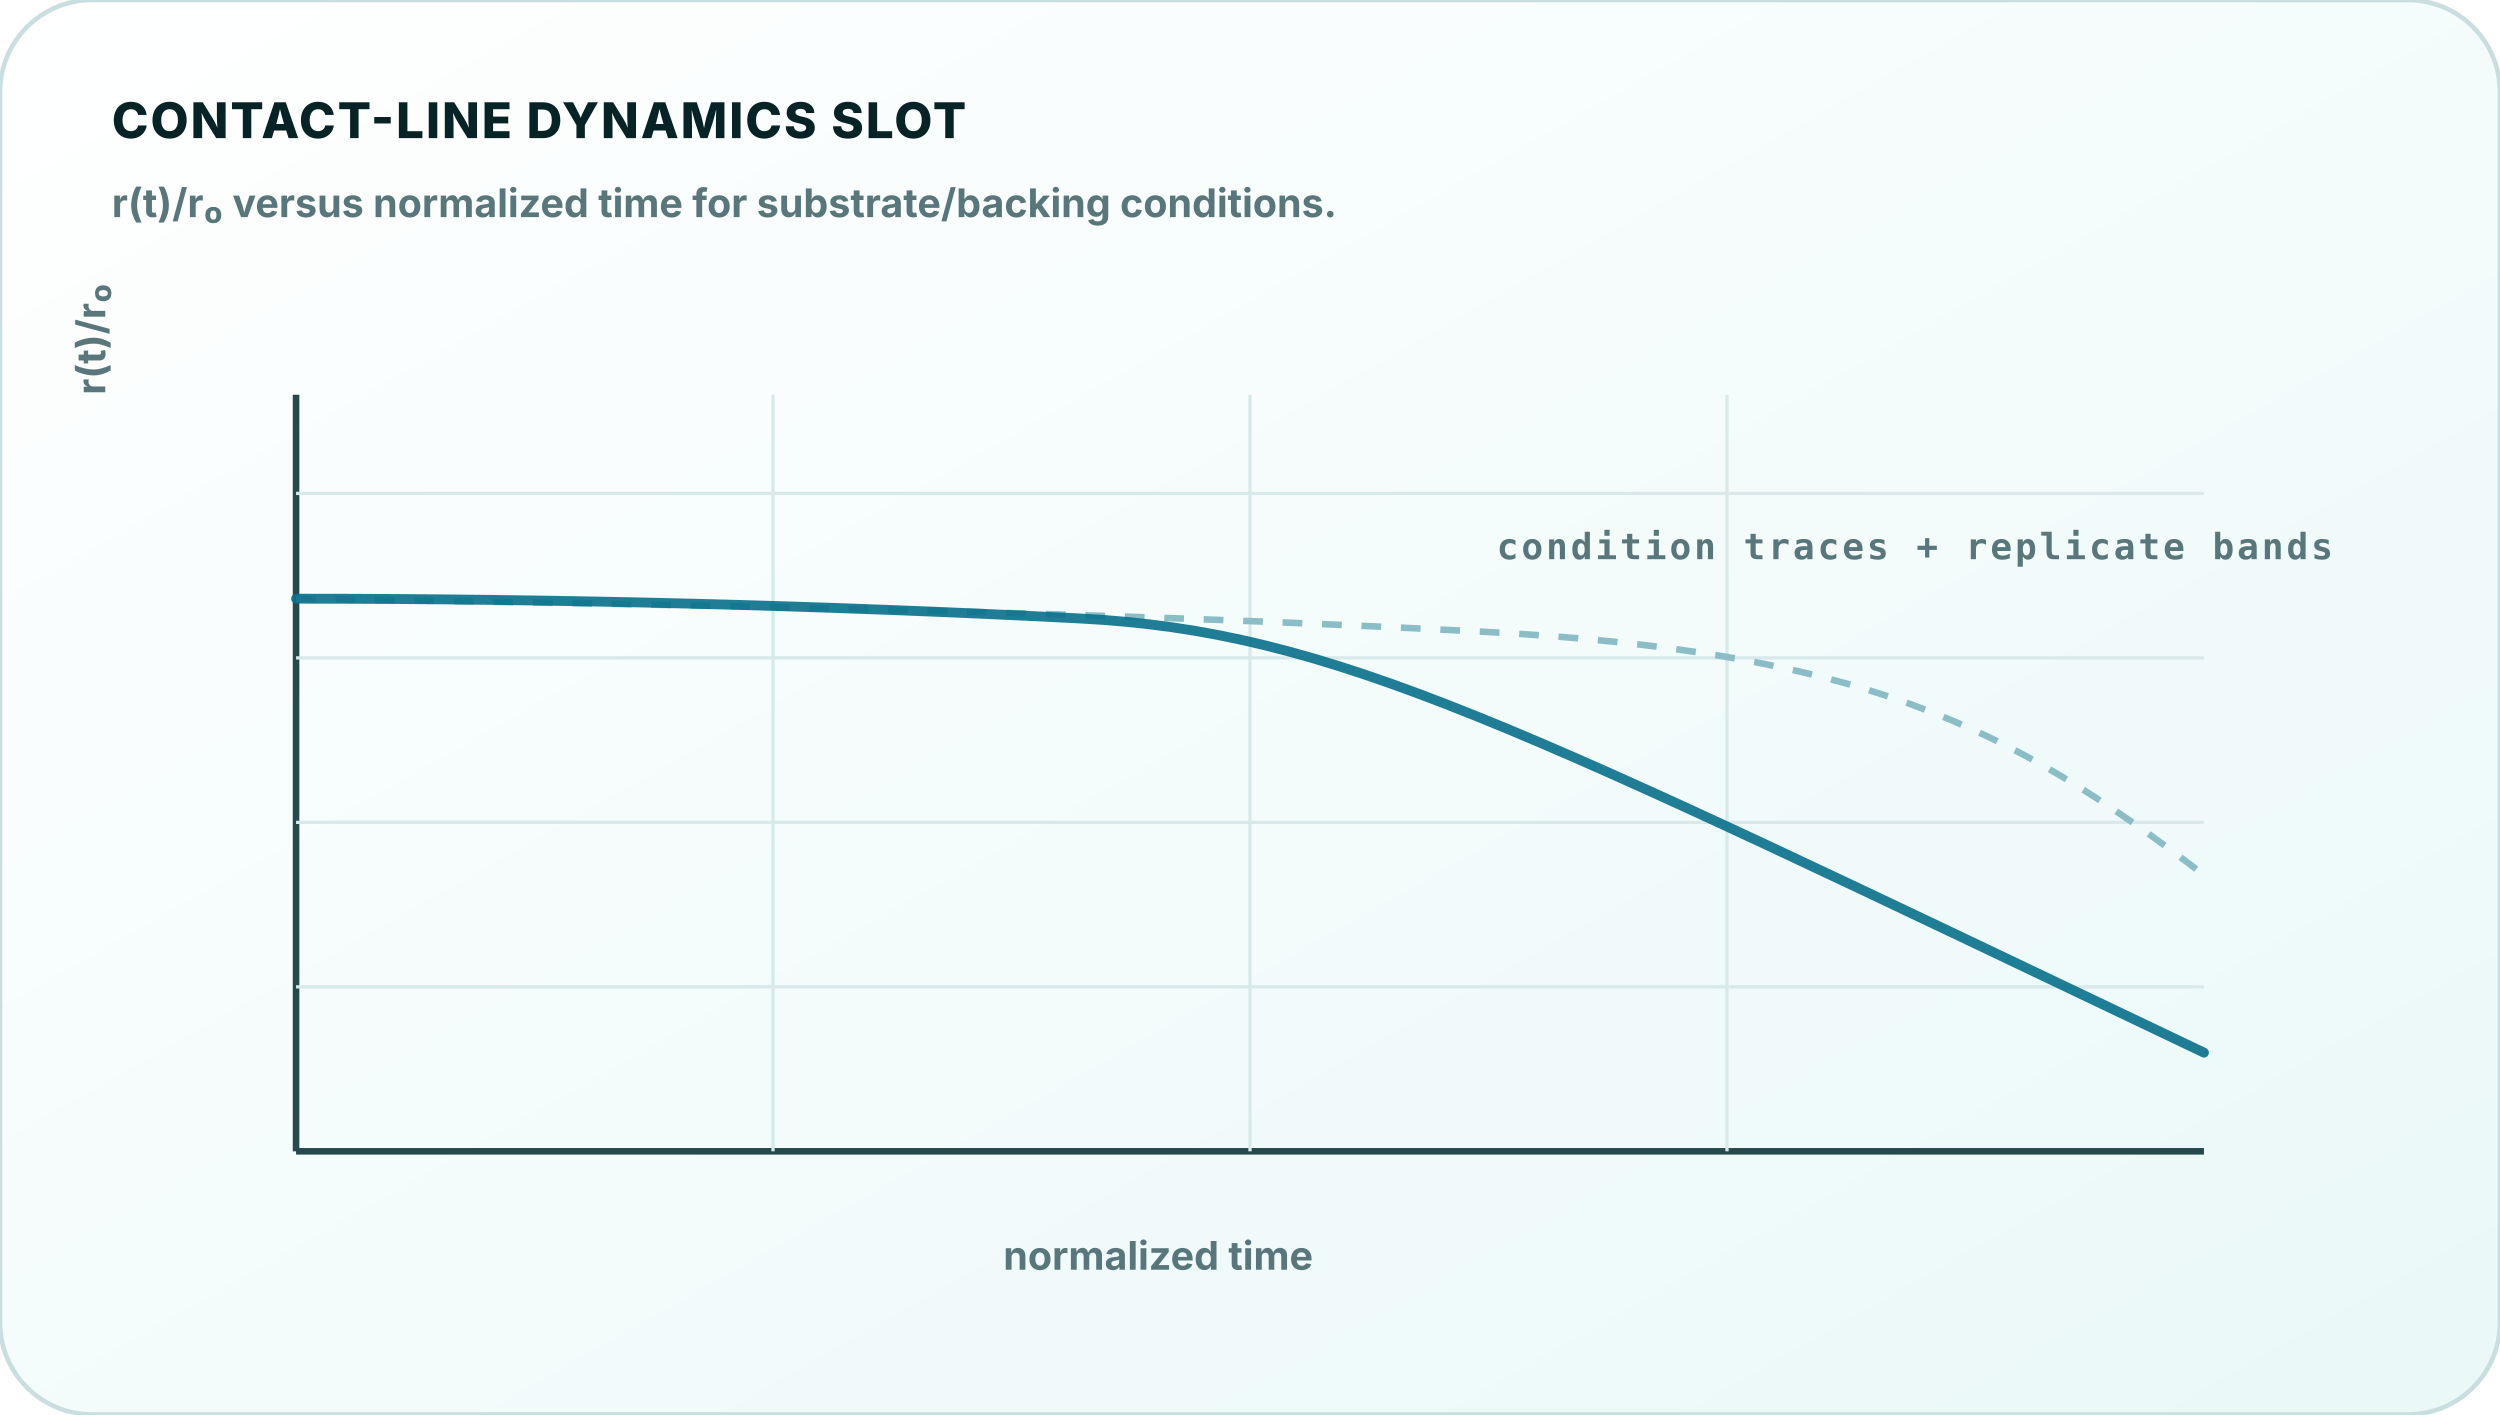
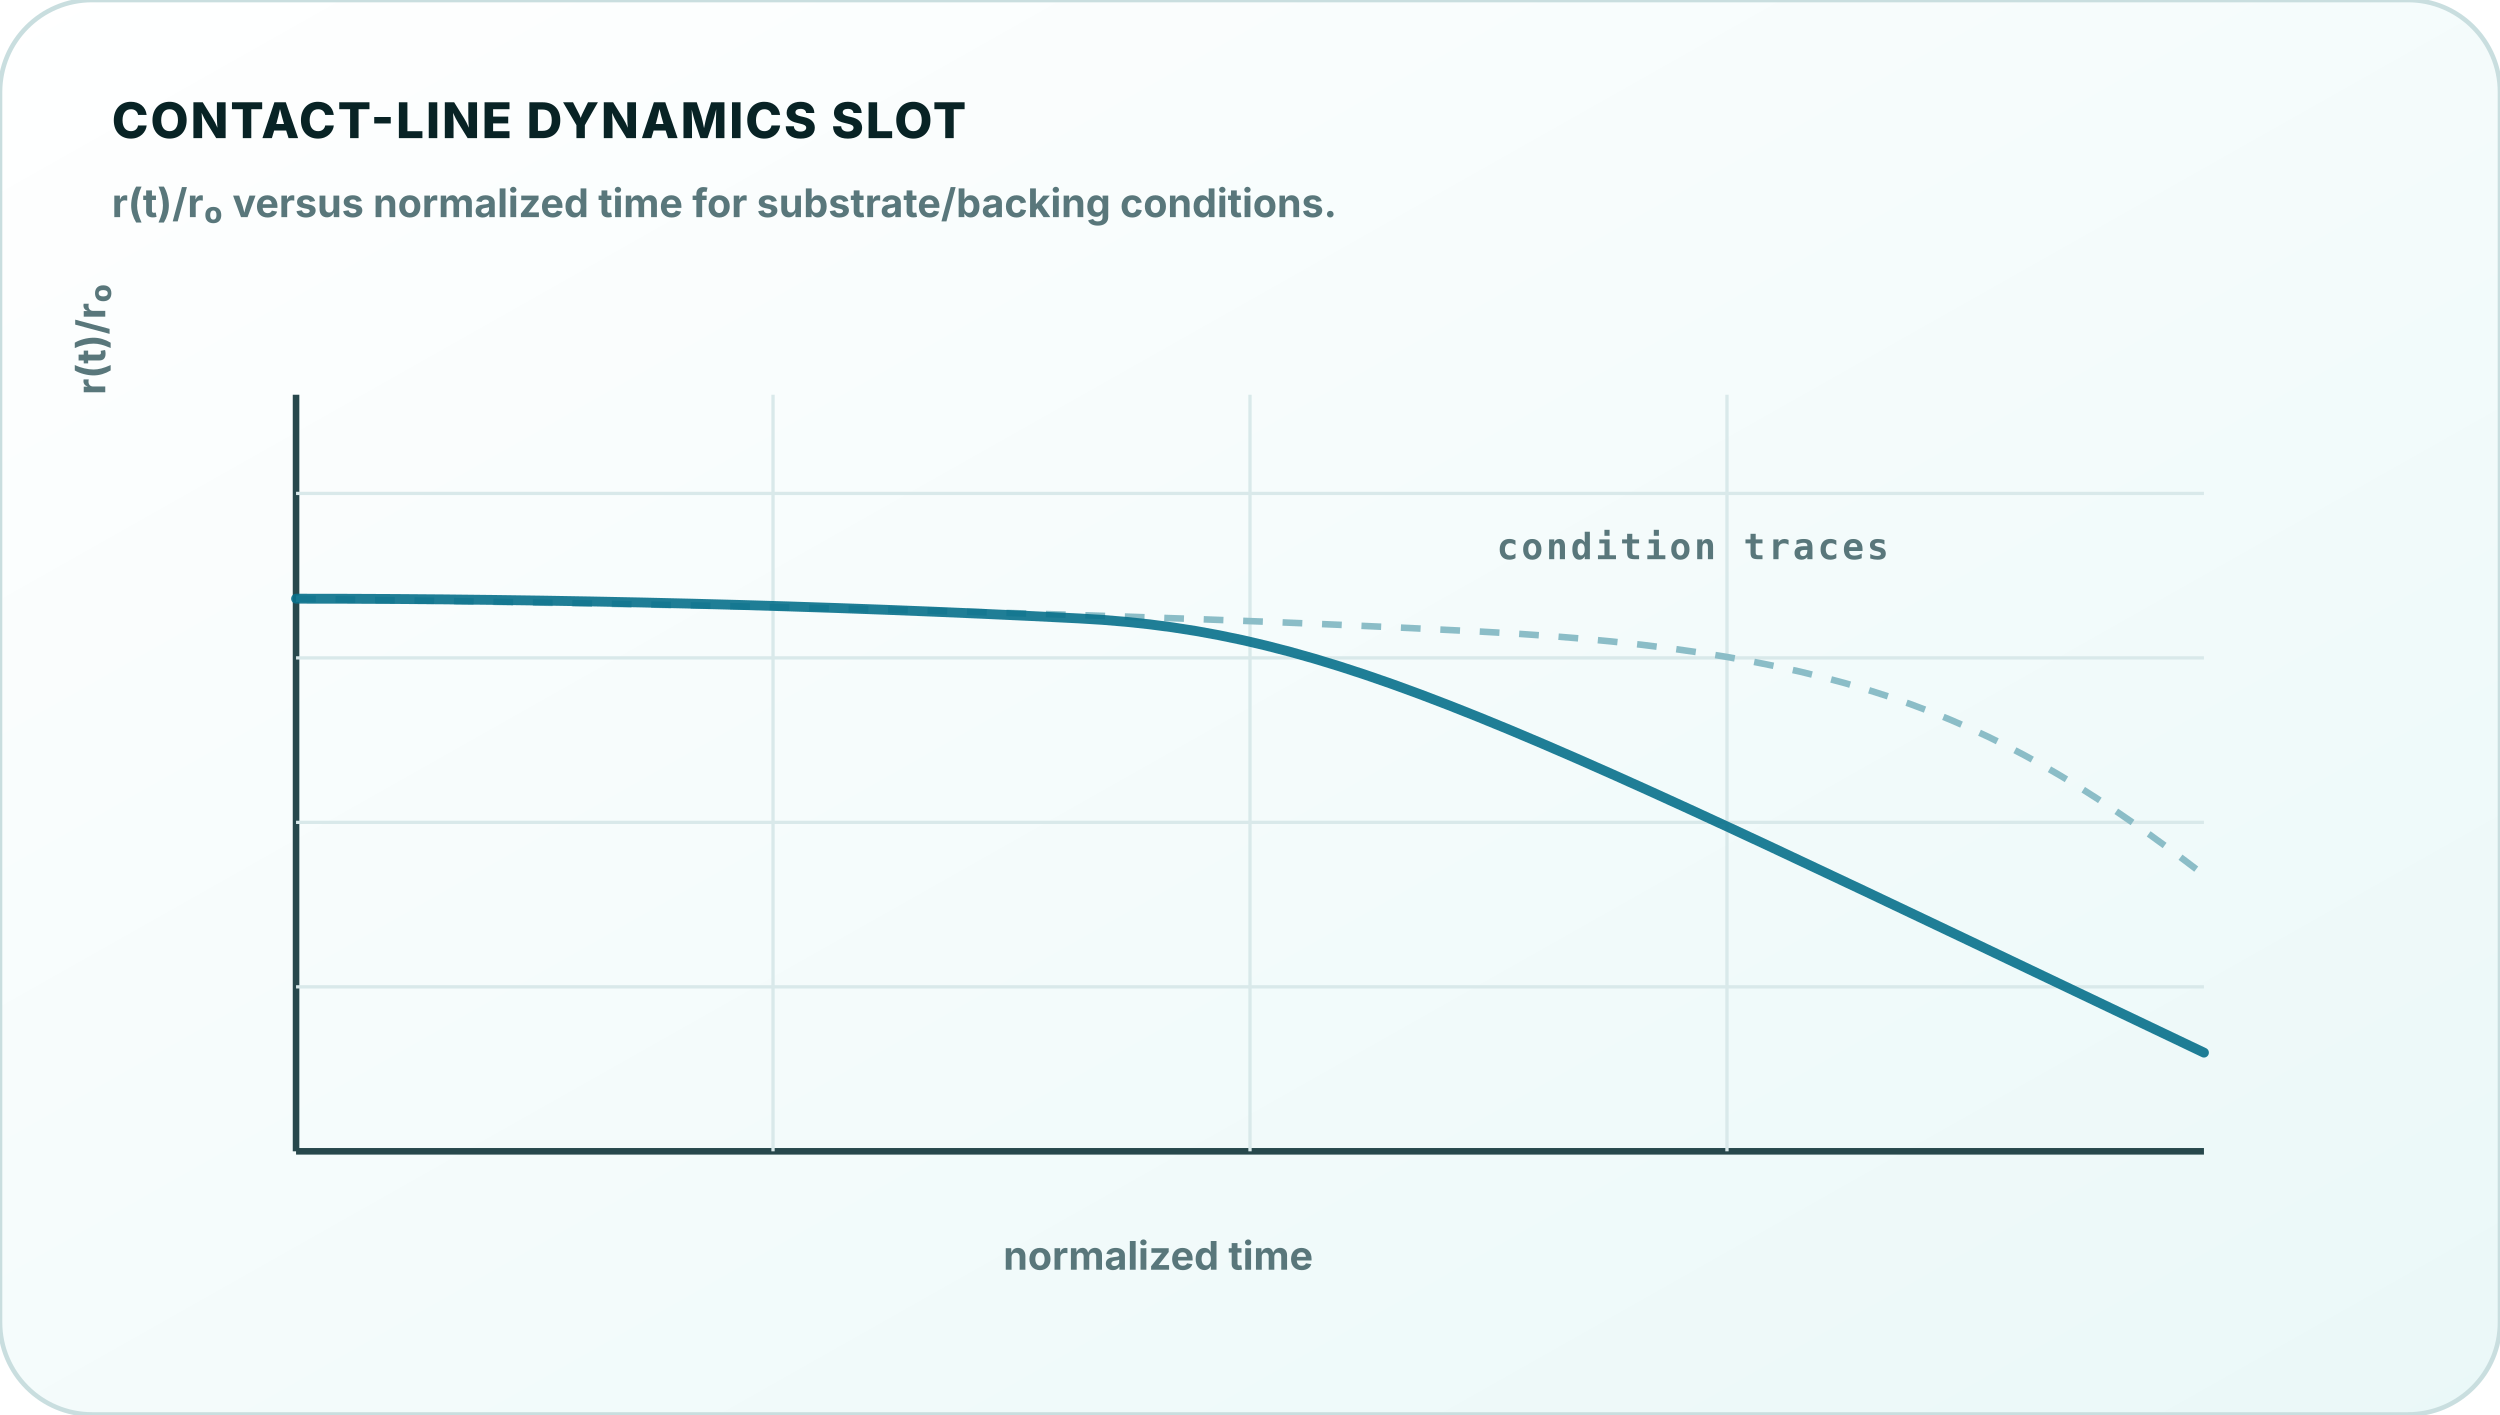
<svg xmlns="http://www.w3.org/2000/svg" viewBox="0 0 760 430" role="img" aria-labelledby="title desc">
  <defs>
    <linearGradient id="bg" x1="0" y1="0" x2="1" y2="1">
      <stop offset="0" stop-color="#ffffff" />
      <stop offset="1" stop-color="#eaf8f8" />
    </linearGradient>
    <style>
    .card{fill:url(#bg);stroke:#c9dedf;stroke-width:1.4}.ink{fill:#082325}.muted{fill:#59777b}.teal{fill:#08708b}.line{stroke:#08708b;stroke-width:3;fill:none;stroke-linecap:round;stroke-linejoin:round}.grid{stroke:#d9e9ea;stroke-width:1}.dash{stroke:#8bbdc7;stroke-width:2;stroke-dasharray:6 6;fill:none}.label{font-family:Inter,Arial,sans-serif;font-weight:800;font-size:15px;letter-spacing:.04em}.small{font-family:Inter,Arial,sans-serif;font-weight:650;font-size:12px}.mono{font-family:ui-monospace,SFMono-Regular,Consolas,monospace;font-weight:760;font-size:11px;letter-spacing:.08em}
  </style>
  </defs>
  <rect width="760" height="430" rx="28" class="card" />
  <text x="34" y="42" class="label ink">CONTACT-LINE DYNAMICS SLOT</text>
  <text x="34" y="66" class="small muted">r(t)/r₀ versus normalized time for substrate/backing conditions.</text>
  <g transform="translate(90 100)">
    <line x1="0" y1="250" x2="580" y2="250" stroke="#27484c" stroke-width="2" />
    <line x1="0" y1="250" x2="0" y2="20" stroke="#27484c" stroke-width="2" />
    <g class="grid">
      <line x1="0" y1="200" x2="580" y2="200" />
      <line x1="0" y1="150" x2="580" y2="150" />
      <line x1="0" y1="100" x2="580" y2="100" />
      <line x1="0" y1="50" x2="580" y2="50" />
      <line x1="145" y1="20" x2="145" y2="250" />
      <line x1="290" y1="20" x2="290" y2="250" />
      <line x1="435" y1="20" x2="435" y2="250" />
    </g>
    <path class="dash" d="M0 82 C130 84 245 86 360 92 S520 120 580 166" />
    <path class="line" d="M0 82 C80 82 160 84 238 88 S370 120 580 220" opacity=".9" />
    <text x="215" y="286" class="small muted">normalized time</text>
    <text x="-58" y="20" class="small muted" transform="rotate(-90 -58 20)">r(t)/r₀</text>
-     <text x="365" y="70" class="mono muted">condition traces + replicate bands</text>
+     <text x="365" y="70" class="mono muted">condition traces</text>
  </g>
</svg>
